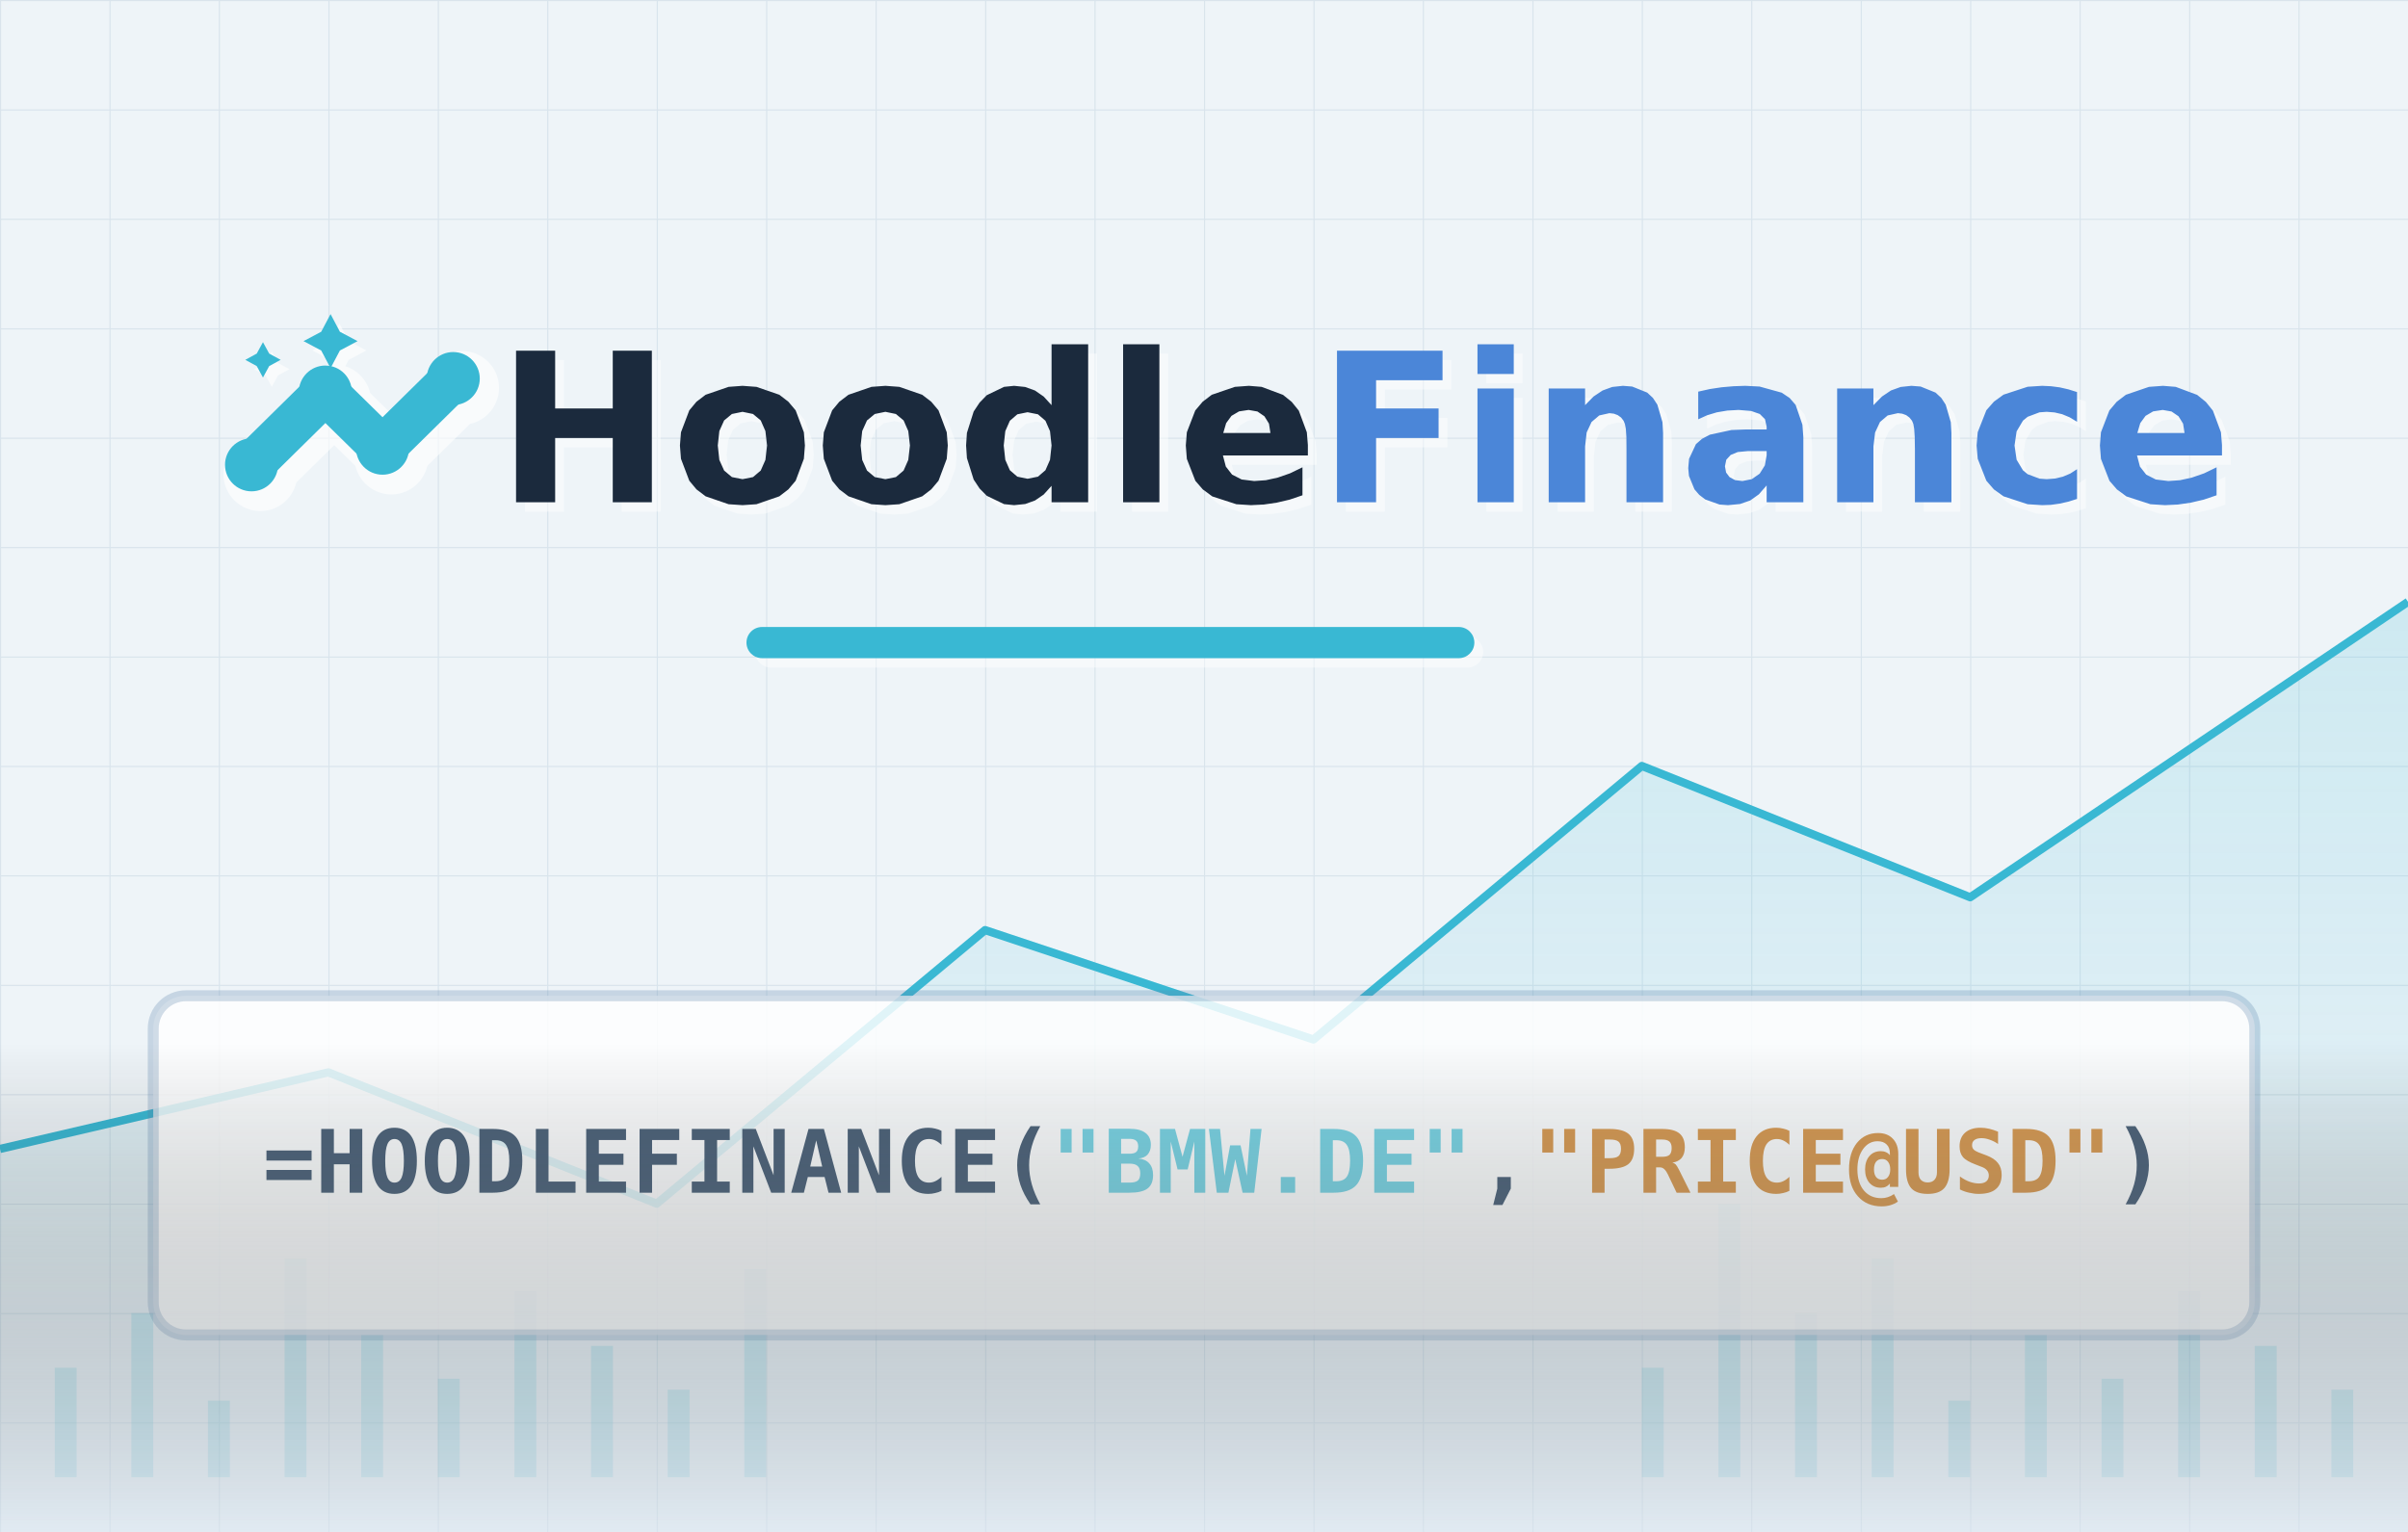
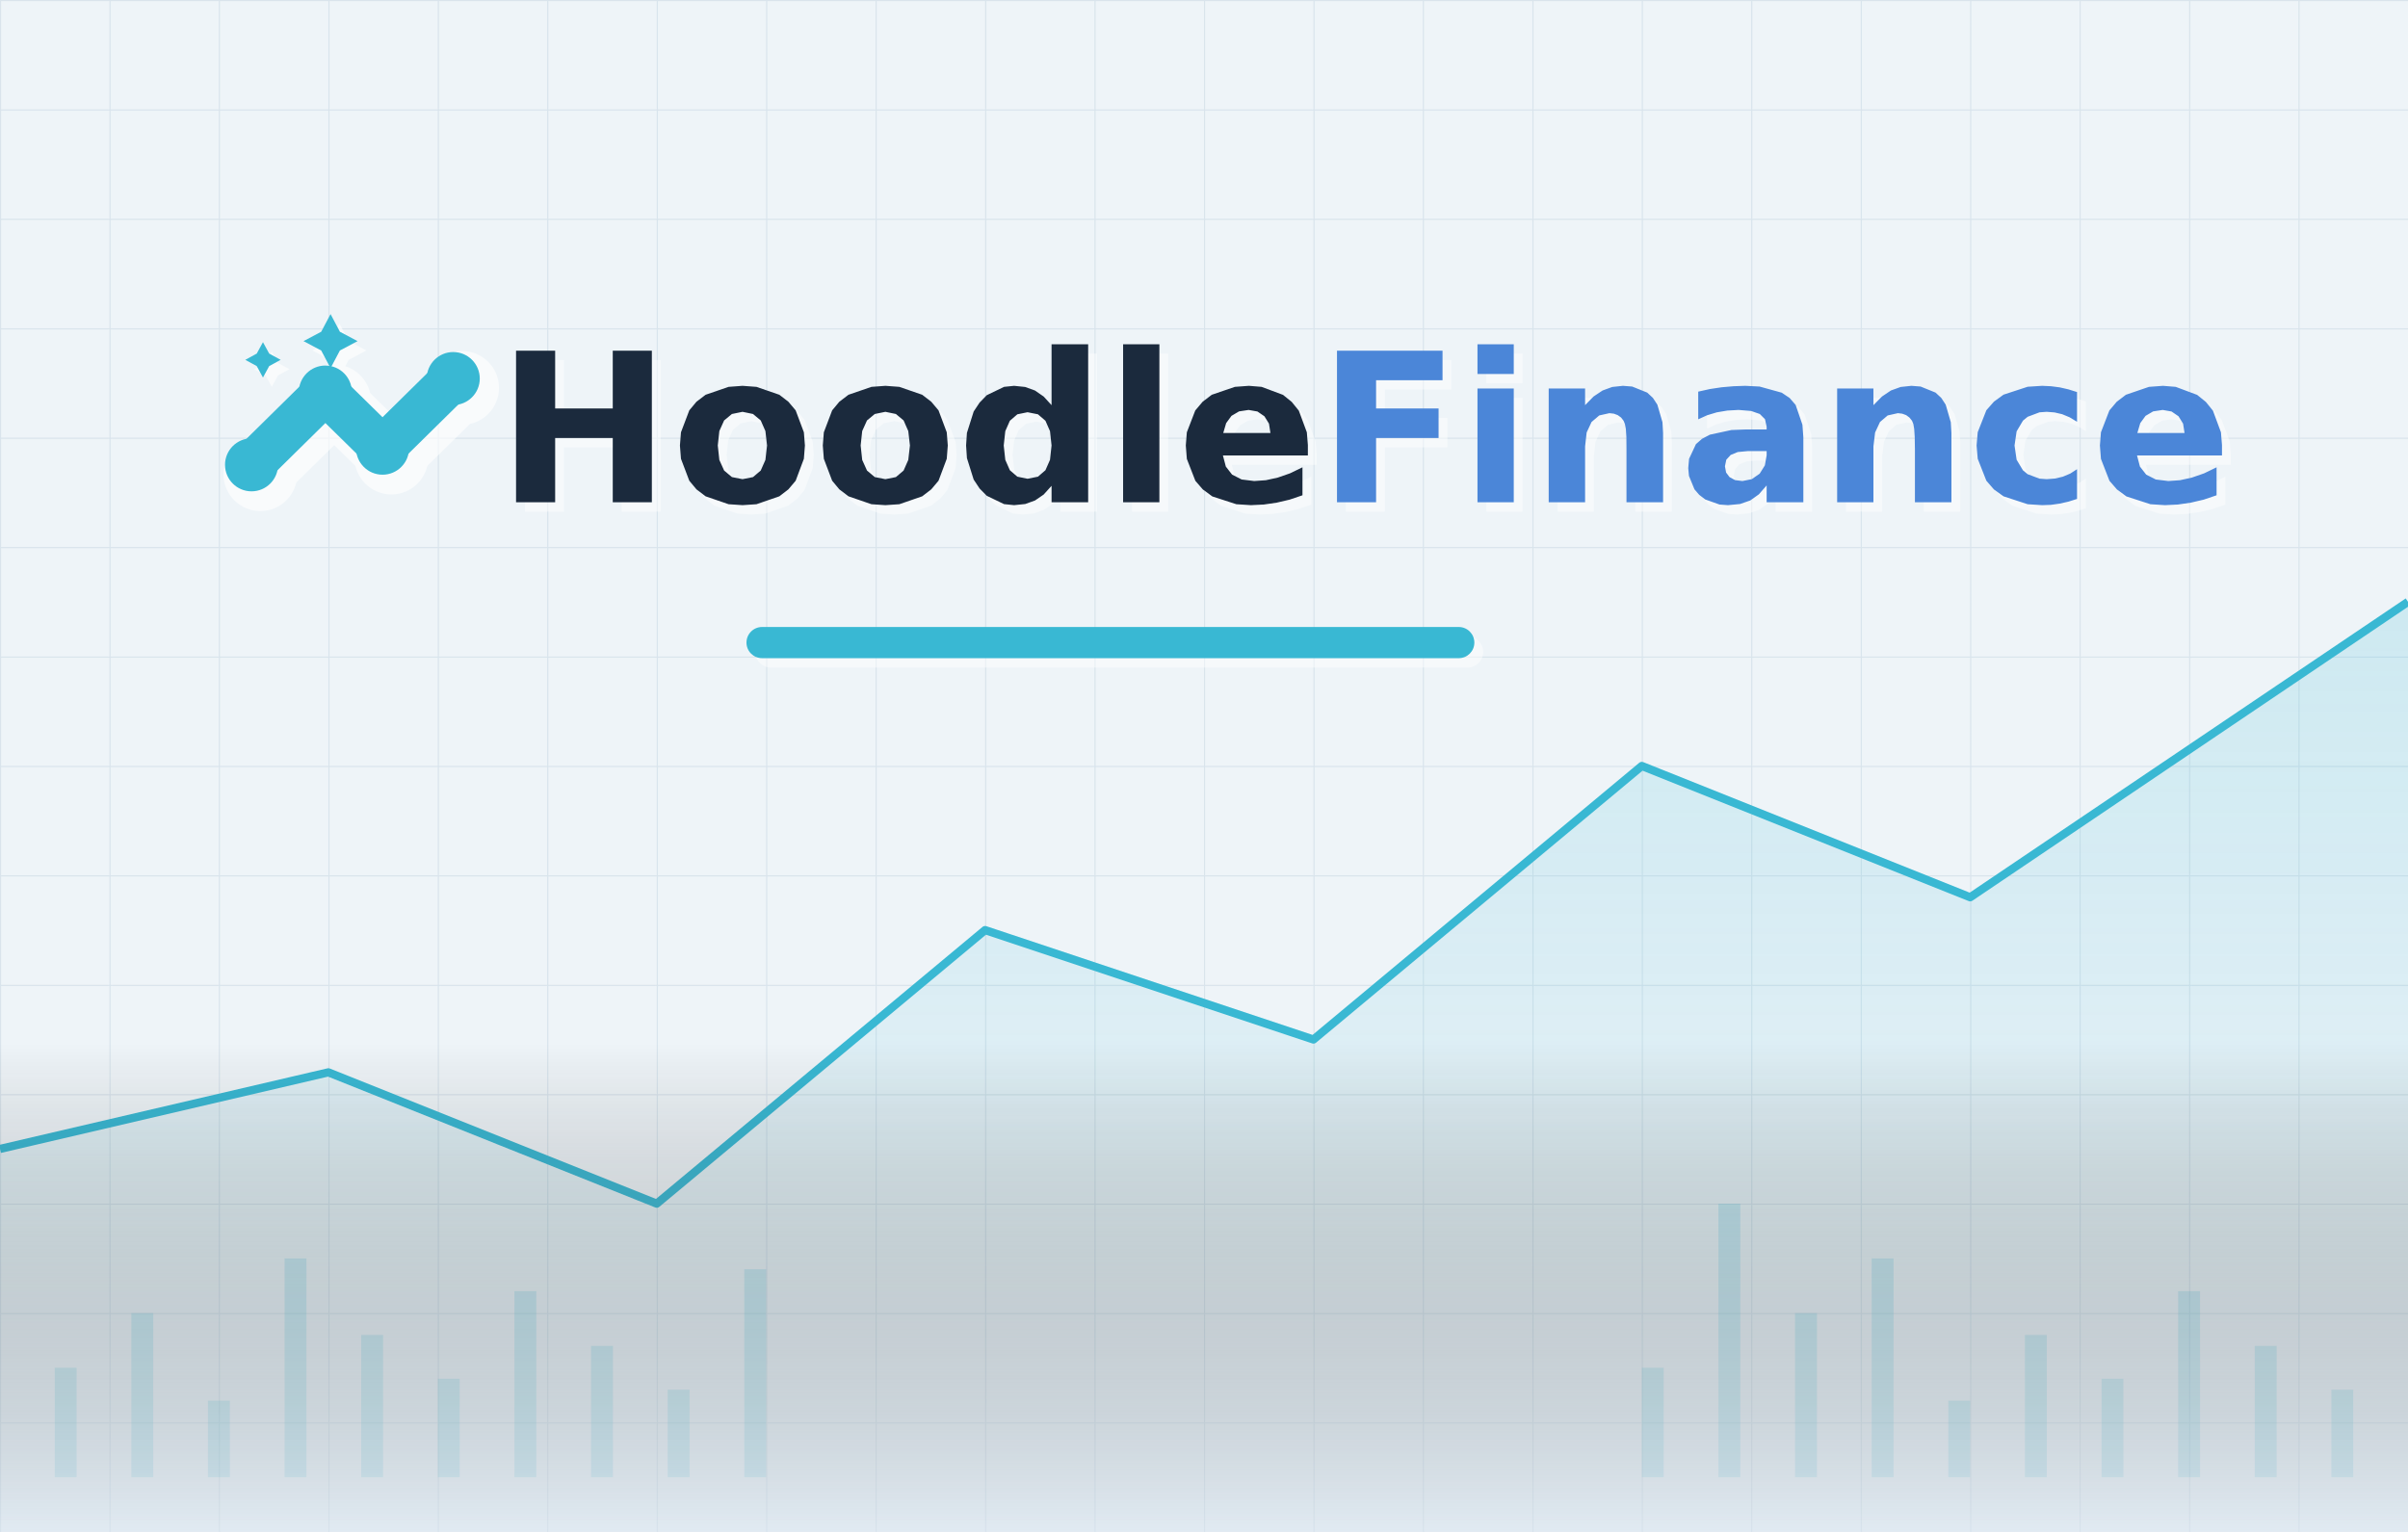
<svg xmlns="http://www.w3.org/2000/svg" width="220" height="140" viewBox="0 0 220 140" role="img" aria-label="HoodleFinance banner">
  <defs>
    <style>
      .bg { fill: #eef4f8; }
      .grid-stroke { stroke: #5d86ab; }
      .secondary-fill { fill: #39b8d3; }
      .secondary-stroke { stroke: #39b8d3; }
      .tertiary-fill { fill: #d79b55; }
      .text-fill { fill: #1b2a3d; }
      .finance-fill { fill: #4b86d8; }
      .muted-fill { fill: rgba(27, 42, 61, 0.72); }
      .shadow-fill { fill: rgba(255, 255, 255, 0.74); }
      .box-fill { fill: rgba(255, 255, 255, 0.84); }
      .box-stroke { stroke: rgba(93, 134, 171, 0.28); }
    </style>
    <pattern id="grid" width="10" height="10" patternUnits="userSpaceOnUse">
      <path d="M10 0H0V10" fill="none" class="grid-stroke" stroke-width="0.2" opacity="0.15" />
    </pattern>
    <linearGradient id="chartFill" x1="0" y1="0" x2="0" y2="1">
      <stop offset="0%" stop-color="#39b8d3" stop-opacity="0.18" />
      <stop offset="100%" stop-color="#39b8d3" stop-opacity="0" />
    </linearGradient>
    <linearGradient id="depthFade" x1="0" y1="0" x2="0" y2="1">
      <stop offset="0%" stop-color="#000000" stop-opacity="0" />
      <stop offset="68%" stop-color="#000000" stop-opacity="0" />
      <stop offset="100%" stop-color="#d8e4ef" stop-opacity="0.55" />
    </linearGradient>
  </defs>
  <rect width="220" height="140" class="bg" />
  <rect width="220" height="140" fill="url(#grid)" />
  <g class="secondary-fill" opacity="0.2">
    <rect x="5" y="125" width="2" height="10" />
    <rect x="12" y="120" width="2" height="15" />
    <rect x="19" y="128" width="2" height="7" />
    <rect x="26" y="115" width="2" height="20" />
    <rect x="33" y="122" width="2" height="13" />
    <rect x="40" y="126" width="2" height="9" />
    <rect x="47" y="118" width="2" height="17" />
    <rect x="54" y="123" width="2" height="12" />
    <rect x="61" y="127" width="2" height="8" />
    <rect x="68" y="116" width="2" height="19" />
    <rect x="150" y="125" width="2" height="10" />
    <rect x="157" y="110" width="2" height="25" />
    <rect x="164" y="120" width="2" height="15" />
    <rect x="171" y="115" width="2" height="20" />
    <rect x="178" y="128" width="2" height="7" />
    <rect x="185" y="122" width="2" height="13" />
    <rect x="192" y="126" width="2" height="9" />
    <rect x="199" y="118" width="2" height="17" />
    <rect x="206" y="123" width="2" height="12" />
    <rect x="213" y="127" width="2" height="8" />
  </g>
  <path d="M0 105L30 98L60 110L90 85L120 95L150 70L180 82L220 55V140H0Z" fill="url(#chartFill)" />
  <path d="M0 105L30 98L60 110L90 85L120 95L150 70L180 82L220 55" fill="none" class="secondary-stroke" stroke-width="0.75" stroke-linejoin="round" />
  <g transform="translate(110 44) scale(0.95) translate(-110 -44)">
    <g transform="translate(0.85 0.9)" opacity="0.62">
      <g transform="translate(15.8 29.3)">
        <path d="M2.6 13.1 L9.7 6.1 L15.2 11.5 L22.0 4.8" fill="none" stroke="#ffffff" stroke-width="6.0" stroke-linecap="round" stroke-linejoin="round" />
        <circle cx="2.6" cy="13.1" r="3.55" fill="#ffffff" />
        <circle cx="9.7" cy="6.1" r="3.55" fill="#ffffff" />
        <circle cx="15.2" cy="11.5" r="3.55" fill="#ffffff" />
        <circle cx="22.0" cy="4.8" r="3.55" fill="#ffffff" />
        <path d="M3.7 1.3 L4.3 2.4 L5.4 3.0 L4.3 3.6 L3.7 4.7 L3.1 3.6 L2.0 3.0 L3.1 2.4 Z" fill="#ffffff" />
        <path d="M10.2 -1.4 L11.1 0.3 L12.8 1.2 L11.1 2.1 L10.2 3.8 L9.3 2.1 L7.6 1.2 L9.3 0.3 Z" fill="#ffffff" />
      </g>
      <path d="M43.84,31.42 L47.60,31.42 L47.60,36.98 L53.14,36.98 L53.14,31.42 L56.90,31.42 L56.90,46.00 L53.14,46.00 L53.14,39.82 L47.60,39.82 L47.60,46.00 L43.84,46.00 L43.84,31.42 Z M65.62,37.30 L64.60,37.51 L63.85,38.13 L63.39,39.15 L63.24,40.54 L63.39,41.93 L63.85,42.95 L64.60,43.58 L65.62,43.78 L66.63,43.58 L67.37,42.95 L67.82,41.93 L67.98,40.54 L67.82,39.15 L67.37,38.13 L66.63,37.51 L65.62,37.30 Z M65.62,34.80 L66.96,34.90 L69.16,35.66 L70.03,36.33 L70.73,37.16 L71.52,39.27 L71.62,40.54 L71.52,41.82 L70.73,43.93 L70.03,44.76 L69.16,45.43 L66.96,46.19 L65.62,46.28 L64.28,46.19 L62.07,45.43 L61.19,44.76 L60.50,43.93 L59.70,41.82 L59.60,40.54 L59.70,39.27 L60.50,37.16 L61.19,36.33 L62.07,35.66 L64.28,34.90 L65.62,34.80 Z M79.36,37.30 L78.34,37.51 L77.59,38.13 L77.13,39.15 L76.98,40.54 L77.13,41.93 L77.59,42.95 L78.34,43.58 L79.36,43.78 L80.37,43.58 L81.11,42.95 L81.56,41.93 L81.72,40.54 L81.56,39.15 L81.11,38.13 L80.37,37.51 L79.36,37.30 Z M79.36,34.80 L80.70,34.90 L82.90,35.66 L83.77,36.33 L84.47,37.16 L85.26,39.27 L85.36,40.54 L85.26,41.82 L84.47,43.93 L83.77,44.76 L82.90,45.43 L80.70,46.19 L79.36,46.28 L78.02,46.19 L75.81,45.43 L74.93,44.76 L74.24,43.93 L73.44,41.82 L73.34,40.54 L73.44,39.27 L74.24,37.16 L74.93,36.33 L75.81,35.66 L78.02,34.90 L79.36,34.80 Z M95.34,36.66 L95.34,30.80 L98.86,30.80 L98.86,46.00 L95.34,46.00 L95.34,44.42 L94.58,45.26 L93.75,45.83 L92.81,46.17 L91.74,46.28 L90.77,46.18 L89.11,45.38 L88.42,44.68 L87.85,43.82 L87.20,41.75 L87.12,40.54 L87.20,39.33 L87.85,37.27 L88.42,36.41 L89.11,35.70 L90.77,34.90 L91.74,34.80 L92.80,34.91 L93.74,35.25 L94.58,35.83 L95.34,36.66 Z M93.03,43.74 L94.03,43.54 L94.75,42.92 L95.19,41.92 L95.34,40.54 L95.19,39.16 L94.75,38.16 L94.03,37.54 L93.03,37.34 L92.05,37.54 L91.33,38.16 L90.89,39.16 L90.74,40.54 L90.89,41.92 L91.33,42.92 L92.05,43.54 L93.03,43.74 Z M102.22,30.80 L105.71,30.80 L105.71,46.00 L102.22,46.00 L102.22,30.80 Z M119.99,40.50 L119.99,41.50 L111.82,41.50 L112.10,42.57 L112.70,43.34 L113.62,43.81 L114.83,43.96 L115.95,43.88 L117.09,43.63 L118.27,43.22 L119.47,42.64 L119.47,45.33 L118.23,45.75 L116.99,46.04 L115.75,46.22 L114.51,46.28 L113.11,46.19 L110.80,45.44 L109.89,44.77 L109.17,43.94 L108.35,41.83 L108.25,40.54 L108.35,39.27 L109.16,37.17 L109.87,36.33 L110.75,35.66 L112.97,34.90 L114.32,34.80 L115.54,34.90 L117.60,35.67 L118.44,36.35 L119.12,37.19 L119.89,39.27 L119.99,40.50 Z M116.39,39.34 L116.25,38.44 L115.81,37.73 L115.14,37.27 L114.29,37.12 L113.37,37.26 L112.64,37.69 L112.13,38.39 L111.85,39.34 L116.39,39.34 Z M122.79,31.42 L132.94,31.42 L132.94,34.26 L126.55,34.26 L126.55,36.98 L132.56,36.98 L132.56,39.82 L126.55,39.82 L126.55,46.00 L122.79,46.00 L122.79,31.42 Z M136.30,35.06 L139.79,35.06 L139.79,46.00 L136.30,46.00 L136.30,35.06 Z M136.30,30.80 L139.79,30.80 L139.79,33.66 L136.30,33.66 L136.30,30.80 Z M154.15,39.34 L154.15,46.00 L150.63,46.00 L150.63,44.92 L150.63,40.90 L150.62,39.71 L150.57,38.95 L150.48,38.48 L150.35,38.16 L150.11,37.85 L149.79,37.62 L149.42,37.48 L148.99,37.43 L148.01,37.65 L147.27,38.28 L146.80,39.29 L146.65,40.62 L146.65,46.00 L143.15,46.00 L143.15,35.06 L146.65,35.06 L146.65,36.66 L147.46,35.83 L148.33,35.25 L149.26,34.91 L150.29,34.80 L151.18,34.87 L152.62,35.45 L153.17,35.96 L153.60,36.61 L154.09,38.30 L154.15,39.34 Z M162.29,41.08 L161.33,41.17 L160.65,41.45 L160.23,41.91 L160.10,42.54 L160.21,43.14 L160.54,43.58 L161.07,43.87 L161.78,43.96 L162.68,43.78 L163.44,43.25 L163.94,42.45 L164.11,41.48 L164.11,41.08 L162.29,41.08 Z M167.64,39.76 L167.64,46.00 L164.11,46.00 L164.11,44.38 L163.36,45.24 L162.53,45.83 L161.55,46.17 L160.39,46.28 L159.58,46.22 L158.20,45.73 L157.63,45.29 L157.17,44.76 L156.64,43.47 L156.57,42.72 L156.65,41.82 L157.31,40.41 L157.89,39.90 L158.65,39.50 L160.73,39.05 L162.05,39.00 L164.11,39.00 L164.11,38.73 L163.95,38.01 L163.45,37.51 L162.62,37.22 L161.41,37.12 L160.33,37.18 L159.32,37.35 L158.39,37.63 L157.53,38.02 L157.53,35.36 L158.65,35.11 L159.78,34.94 L160.92,34.84 L162.05,34.80 L163.43,34.87 L165.56,35.46 L166.32,35.97 L166.90,36.64 L167.55,38.54 L167.64,39.76 Z M181.88,39.34 L181.88,46.00 L178.37,46.00 L178.37,44.92 L178.37,40.90 L178.35,39.71 L178.30,38.95 L178.22,38.48 L178.09,38.16 L177.84,37.85 L177.53,37.62 L177.15,37.48 L176.73,37.43 L175.75,37.65 L175.01,38.28 L174.54,39.29 L174.38,40.62 L174.38,46.00 L170.89,46.00 L170.89,35.06 L174.38,35.06 L174.38,36.66 L175.20,35.83 L176.06,35.25 L177.00,34.91 L178.03,34.80 L178.92,34.87 L180.35,35.45 L180.90,35.96 L181.33,36.61 L181.82,38.30 L181.88,39.34 Z M193.96,35.40 L193.96,38.26 L193.25,37.83 L192.53,37.53 L191.80,37.36 L191.04,37.30 L190.35,37.35 L189.21,37.78 L188.76,38.15 L188.15,39.18 L187.95,40.54 L188.15,41.91 L188.76,42.93 L189.21,43.30 L190.35,43.73 L191.04,43.78 L191.84,43.72 L192.60,43.54 L193.31,43.24 L193.96,42.82 L193.96,45.68 L193.14,45.94 L192.30,46.13 L191.45,46.25 L190.60,46.28 L189.21,46.19 L186.89,45.43 L185.97,44.77 L185.24,43.93 L184.41,41.82 L184.30,40.54 L184.41,39.26 L185.24,37.15 L185.97,36.32 L186.89,35.65 L189.21,34.89 L190.60,34.80 L191.46,34.84 L192.30,34.95 L193.13,35.14 L193.96,35.40 Z M207.90,40.50 L207.90,41.50 L199.73,41.50 L200.01,42.57 L200.61,43.34 L201.53,43.81 L202.74,43.96 L203.86,43.88 L205.00,43.63 L206.18,43.22 L207.38,42.64 L207.38,45.33 L206.14,45.75 L204.90,46.04 L203.66,46.22 L202.42,46.28 L201.02,46.19 L198.71,45.44 L197.80,44.77 L197.08,43.94 L196.26,41.83 L196.16,40.54 L196.26,39.27 L197.07,37.17 L197.78,36.33 L198.66,35.66 L200.88,34.90 L202.23,34.80 L203.45,34.90 L205.51,35.67 L206.35,36.35 L207.03,37.19 L207.80,39.27 L207.90,40.50 Z M204.30,39.34 L204.16,38.44 L203.72,37.73 L203.05,37.27 L202.20,37.12 L201.28,37.26 L200.55,37.69 L200.04,38.39 L199.76,39.34 L204.30,39.34 Z" class="shadow-fill" fill-rule="evenodd" />
      <rect x="66" y="58" width="70" height="3" rx="1.5" ry="1.5" class="shadow-fill" />
    </g>
    <g transform="translate(15.8 29.3)">
      <path d="M2.6 13.1 L9.7 6.1 L15.2 11.5 L22.0 4.8" fill="none" class="secondary-stroke" stroke-width="4.25" stroke-linecap="round" stroke-linejoin="round" />
      <circle cx="2.6" cy="13.1" r="2.55" class="secondary-fill" />
      <circle cx="9.7" cy="6.1" r="2.55" class="secondary-fill" />
      <circle cx="15.2" cy="11.5" r="2.55" class="secondary-fill" />
      <circle cx="22.0" cy="4.8" r="2.55" class="secondary-fill" />
      <path d="M3.7 1.3 L4.3 2.4 L5.4 3.0 L4.3 3.6 L3.7 4.7 L3.1 3.6 L2.0 3.0 L3.1 2.4 Z" class="secondary-fill" />
      <path d="M10.2 -1.4 L11.1 0.3 L12.8 1.2 L11.1 2.1 L10.2 3.8 L9.3 2.1 L7.6 1.2 L9.3 0.3 Z" class="secondary-fill" />
    </g>
    <path d="M43.84,31.42 L47.60,31.42 L47.60,36.98 L53.14,36.98 L53.14,31.42 L56.90,31.42 L56.90,46.00 L53.14,46.00 L53.14,39.82 L47.60,39.82 L47.60,46.00 L43.84,46.00 L43.84,31.42 Z M65.62,37.30 L64.60,37.51 L63.85,38.13 L63.39,39.15 L63.24,40.54 L63.39,41.93 L63.85,42.95 L64.60,43.58 L65.62,43.78 L66.63,43.58 L67.37,42.95 L67.82,41.93 L67.98,40.54 L67.82,39.15 L67.37,38.13 L66.63,37.51 L65.62,37.30 Z M65.62,34.80 L66.96,34.90 L69.16,35.66 L70.03,36.33 L70.73,37.16 L71.52,39.27 L71.62,40.54 L71.52,41.82 L70.73,43.93 L70.03,44.76 L69.16,45.43 L66.96,46.19 L65.62,46.28 L64.28,46.19 L62.07,45.43 L61.19,44.76 L60.50,43.93 L59.70,41.82 L59.60,40.54 L59.70,39.27 L60.50,37.16 L61.19,36.33 L62.07,35.66 L64.28,34.90 L65.62,34.80 Z M79.36,37.30 L78.34,37.51 L77.59,38.13 L77.13,39.15 L76.98,40.54 L77.13,41.93 L77.59,42.95 L78.34,43.58 L79.36,43.78 L80.37,43.58 L81.11,42.95 L81.56,41.93 L81.72,40.54 L81.56,39.15 L81.11,38.13 L80.37,37.51 L79.36,37.30 Z M79.36,34.80 L80.70,34.90 L82.90,35.66 L83.77,36.33 L84.47,37.16 L85.26,39.27 L85.36,40.54 L85.26,41.82 L84.47,43.93 L83.77,44.76 L82.90,45.43 L80.70,46.19 L79.36,46.28 L78.02,46.19 L75.81,45.43 L74.93,44.76 L74.24,43.93 L73.44,41.82 L73.34,40.54 L73.44,39.27 L74.24,37.16 L74.93,36.33 L75.81,35.66 L78.02,34.90 L79.36,34.80 Z M95.34,36.66 L95.34,30.80 L98.86,30.80 L98.86,46.00 L95.34,46.00 L95.34,44.42 L94.58,45.26 L93.75,45.83 L92.81,46.17 L91.74,46.28 L90.77,46.18 L89.11,45.38 L88.42,44.68 L87.85,43.82 L87.20,41.75 L87.12,40.54 L87.20,39.33 L87.85,37.27 L88.42,36.41 L89.11,35.70 L90.77,34.90 L91.74,34.80 L92.80,34.91 L93.74,35.25 L94.58,35.83 L95.34,36.66 Z M93.03,43.74 L94.03,43.54 L94.75,42.92 L95.19,41.92 L95.34,40.54 L95.19,39.16 L94.75,38.16 L94.03,37.54 L93.03,37.34 L92.05,37.54 L91.33,38.16 L90.89,39.16 L90.74,40.54 L90.89,41.92 L91.33,42.92 L92.05,43.54 L93.03,43.74 Z M102.22,30.80 L105.71,30.80 L105.71,46.00 L102.22,46.00 L102.22,30.80 Z M119.99,40.50 L119.99,41.50 L111.82,41.50 L112.10,42.57 L112.70,43.34 L113.62,43.81 L114.83,43.96 L115.95,43.88 L117.09,43.63 L118.27,43.22 L119.47,42.64 L119.47,45.33 L118.23,45.75 L116.99,46.04 L115.75,46.22 L114.51,46.28 L113.11,46.19 L110.80,45.44 L109.89,44.77 L109.17,43.94 L108.35,41.83 L108.25,40.54 L108.35,39.27 L109.16,37.17 L109.87,36.33 L110.75,35.66 L112.97,34.90 L114.32,34.80 L115.54,34.90 L117.60,35.67 L118.44,36.35 L119.12,37.19 L119.89,39.27 L119.99,40.50 Z M116.39,39.34 L116.25,38.44 L115.81,37.73 L115.14,37.27 L114.29,37.12 L113.37,37.26 L112.64,37.69 L112.13,38.39 L111.85,39.34 L116.39,39.34 Z" class="text-fill" fill-rule="evenodd" />
    <path d="M122.79,31.42 L132.94,31.42 L132.94,34.26 L126.55,34.26 L126.55,36.98 L132.56,36.98 L132.56,39.82 L126.55,39.82 L126.55,46.00 L122.79,46.00 L122.79,31.42 Z M136.30,35.06 L139.79,35.06 L139.79,46.00 L136.30,46.00 L136.30,35.06 Z M136.30,30.80 L139.79,30.80 L139.79,33.66 L136.30,33.66 L136.30,30.80 Z M154.15,39.34 L154.15,46.00 L150.63,46.00 L150.63,44.92 L150.63,40.90 L150.62,39.71 L150.57,38.95 L150.48,38.48 L150.35,38.16 L150.11,37.85 L149.79,37.62 L149.42,37.48 L148.99,37.43 L148.01,37.65 L147.27,38.28 L146.80,39.29 L146.65,40.62 L146.65,46.00 L143.15,46.00 L143.15,35.06 L146.65,35.06 L146.65,36.66 L147.46,35.83 L148.33,35.25 L149.26,34.91 L150.29,34.80 L151.18,34.87 L152.62,35.45 L153.17,35.96 L153.60,36.61 L154.09,38.30 L154.15,39.34 Z M162.29,41.08 L161.33,41.17 L160.65,41.45 L160.23,41.91 L160.10,42.54 L160.21,43.14 L160.54,43.58 L161.07,43.87 L161.78,43.96 L162.68,43.78 L163.44,43.25 L163.94,42.45 L164.11,41.48 L164.11,41.08 L162.29,41.08 Z M167.64,39.76 L167.64,46.00 L164.11,46.00 L164.11,44.38 L163.36,45.24 L162.53,45.83 L161.55,46.17 L160.39,46.28 L159.58,46.22 L158.20,45.73 L157.63,45.29 L157.17,44.76 L156.64,43.47 L156.57,42.72 L156.65,41.82 L157.31,40.41 L157.89,39.90 L158.65,39.50 L160.73,39.05 L162.05,39.00 L164.11,39.00 L164.11,38.73 L163.95,38.01 L163.45,37.51 L162.62,37.22 L161.41,37.12 L160.33,37.18 L159.32,37.35 L158.39,37.63 L157.53,38.02 L157.53,35.36 L158.65,35.11 L159.78,34.94 L160.92,34.84 L162.05,34.80 L163.43,34.87 L165.56,35.46 L166.32,35.97 L166.90,36.64 L167.55,38.54 L167.64,39.76 Z M181.88,39.34 L181.88,46.00 L178.37,46.00 L178.37,44.92 L178.37,40.90 L178.35,39.71 L178.30,38.95 L178.22,38.48 L178.09,38.16 L177.84,37.85 L177.53,37.62 L177.15,37.48 L176.73,37.43 L175.75,37.65 L175.01,38.28 L174.54,39.29 L174.38,40.62 L174.38,46.00 L170.89,46.00 L170.89,35.06 L174.38,35.06 L174.38,36.66 L175.20,35.83 L176.06,35.25 L177.00,34.91 L178.03,34.80 L178.92,34.87 L180.35,35.45 L180.90,35.96 L181.33,36.61 L181.82,38.30 L181.88,39.34 Z M193.96,35.40 L193.96,38.26 L193.25,37.83 L192.53,37.53 L191.80,37.36 L191.04,37.30 L190.35,37.35 L189.21,37.78 L188.76,38.15 L188.15,39.18 L187.95,40.54 L188.15,41.91 L188.76,42.93 L189.21,43.30 L190.35,43.73 L191.04,43.78 L191.84,43.72 L192.60,43.54 L193.31,43.24 L193.96,42.82 L193.96,45.68 L193.14,45.94 L192.30,46.13 L191.45,46.25 L190.60,46.28 L189.21,46.19 L186.89,45.43 L185.97,44.77 L185.24,43.93 L184.41,41.82 L184.30,40.54 L184.41,39.26 L185.24,37.15 L185.97,36.32 L186.89,35.65 L189.21,34.89 L190.60,34.80 L191.46,34.84 L192.30,34.95 L193.13,35.14 L193.96,35.40 Z M207.90,40.50 L207.90,41.50 L199.73,41.50 L200.01,42.57 L200.61,43.34 L201.53,43.81 L202.74,43.96 L203.86,43.88 L205.00,43.63 L206.18,43.22 L207.38,42.64 L207.38,45.33 L206.14,45.75 L204.90,46.04 L203.66,46.22 L202.42,46.28 L201.02,46.19 L198.71,45.44 L197.80,44.77 L197.08,43.94 L196.26,41.83 L196.16,40.54 L196.26,39.27 L197.07,37.17 L197.78,36.33 L198.66,35.66 L200.88,34.90 L202.23,34.80 L203.45,34.90 L205.51,35.67 L206.35,36.35 L207.03,37.19 L207.80,39.27 L207.90,40.50 Z M204.30,39.34 L204.16,38.44 L203.72,37.73 L203.05,37.27 L202.20,37.12 L201.28,37.26 L200.55,37.69 L200.04,38.39 L199.76,39.34 L204.30,39.34 Z" class="finance-fill" fill-rule="evenodd" />
    <rect x="66" y="58" width="70" height="3" rx="1.5" ry="1.5" class="secondary-fill" />
  </g>
-   <g id="formula-block">
-     <rect x="14" y="91" width="192" height="31" rx="3" ry="3" class="box-fill box-stroke" />
-     <g font-family="DejaVu Sans Mono, monospace" font-size="8" font-weight="700" text-rendering="optimizeLegibility">
-       <text x="24" y="109" fill="#4e647b">=HOODLEFINANCE(</text>
-       <text x="96" y="109" fill="#7bd4e4">"BMW.DE"</text>
-       <text x="135" y="109" fill="#4e647b">,</text>
-       <text x="140" y="109" fill="#d79b55">"PRICE@USD"</text>
-       <text x="193" y="109" fill="#4e647b">)</text>
-     </g>
-   </g>
  <rect width="220" height="140" fill="url(#depthFade)" />
</svg>
